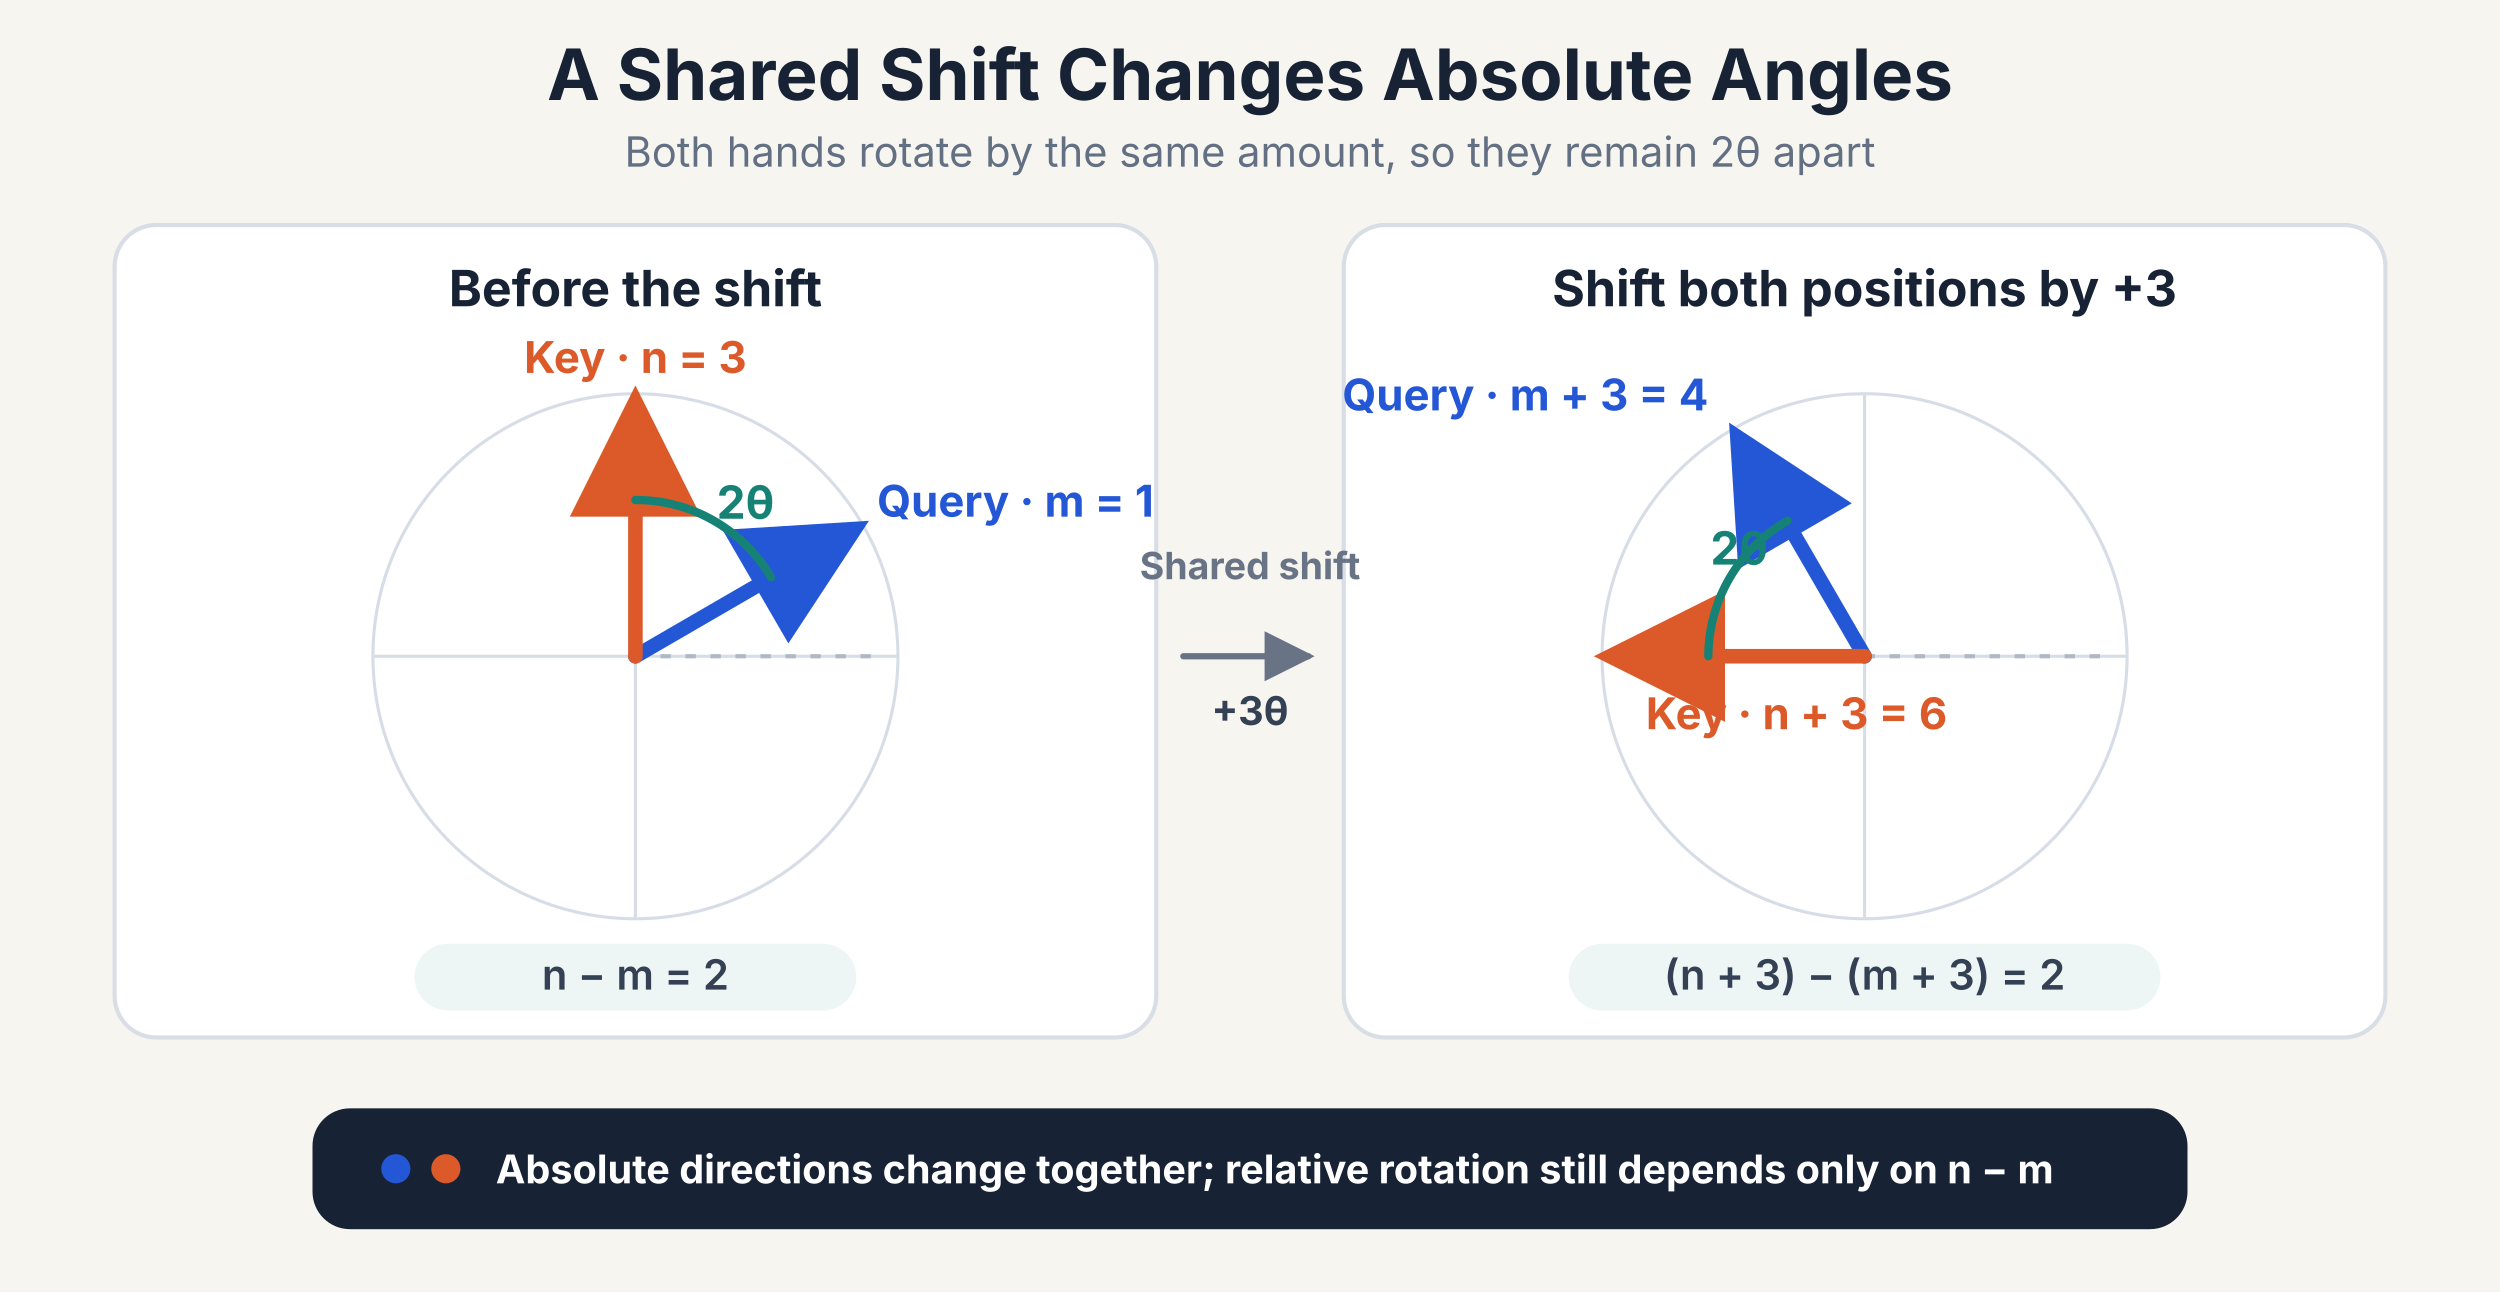
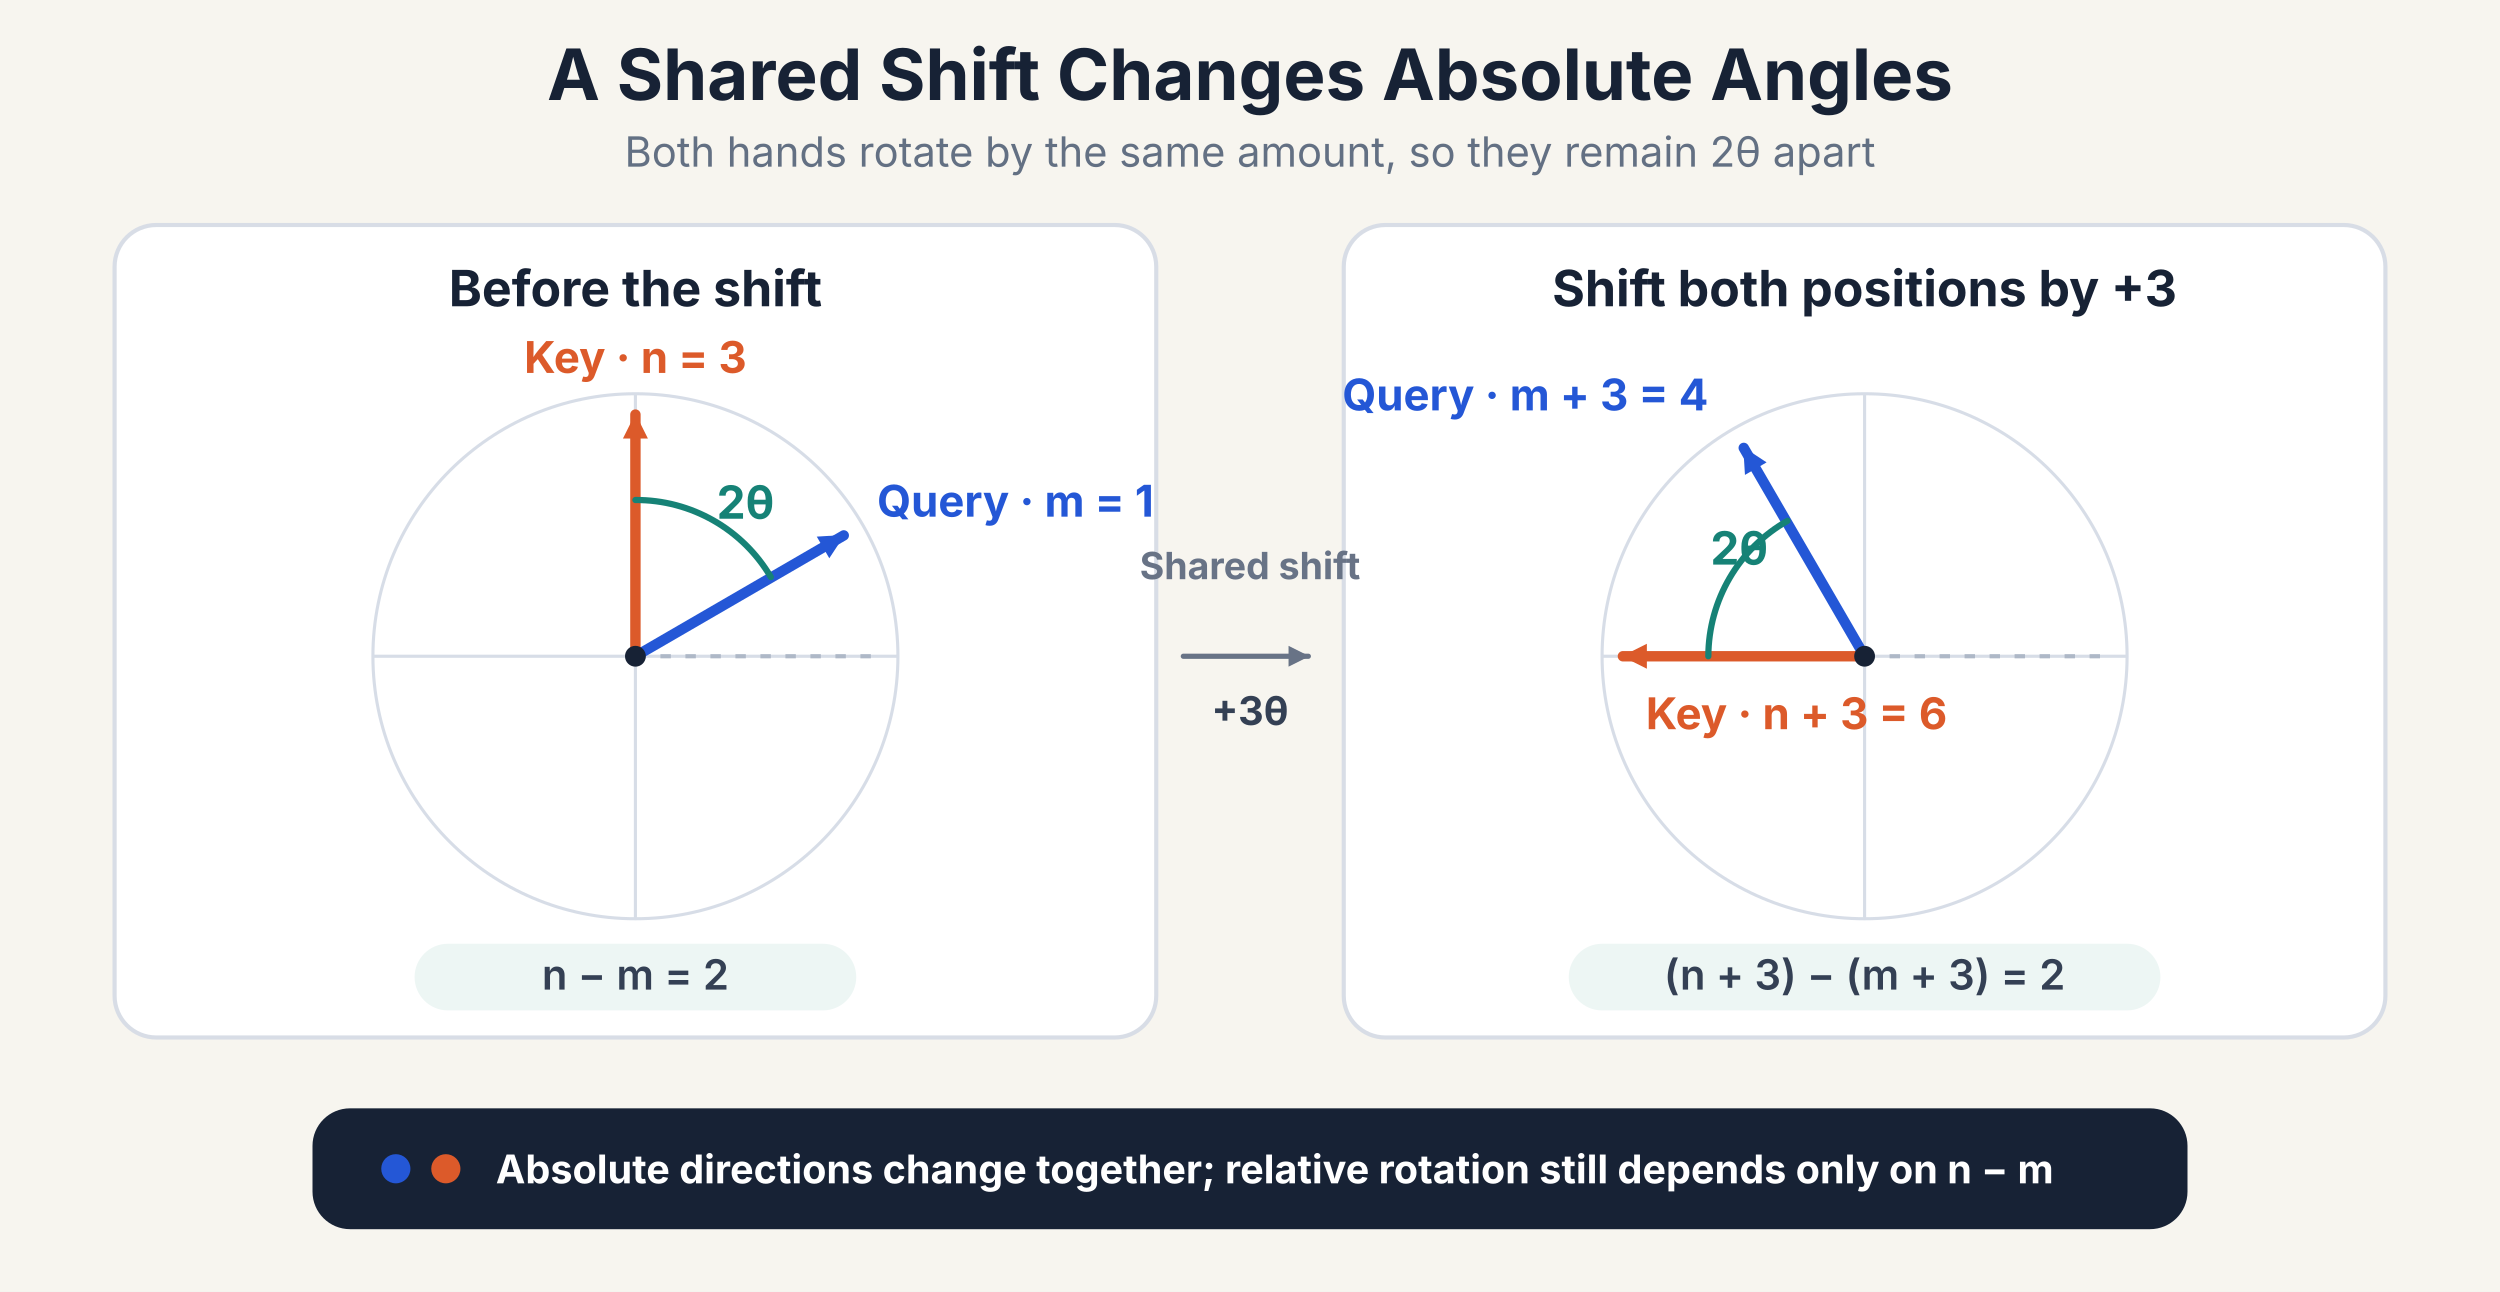
<svg xmlns="http://www.w3.org/2000/svg" width="1200" height="620" viewBox="0 0 1200 620" role="img" aria-labelledby="title desc">
  <defs>
-     <marker id="arrow-blue" markerWidth="9" markerHeight="9" refX="7" refY="4.5" orient="auto" markerUnits="strokeWidth">
-       <path d="M0,0 L9,4.5 L0,9 Z" fill="#2457d6" />
+     <marker id="arrow-blue" markerWidth="14" markerHeight="14" refX="12.5" refY="7" orient="auto" markerUnits="userSpaceOnUse">
+       <path d="M1,1 L13,7 L1,13 Z" fill="#2457d6" />
    </marker>
-     <marker id="arrow-orange" markerWidth="9" markerHeight="9" refX="7" refY="4.5" orient="auto" markerUnits="strokeWidth">
-       <path d="M0,0 L9,4.5 L0,9 Z" fill="#dc5a2a" />
+     <marker id="arrow-orange" markerWidth="14" markerHeight="14" refX="12.5" refY="7" orient="auto" markerUnits="userSpaceOnUse">
+       <path d="M1,1 L13,7 L1,13 Z" fill="#dc5a2a" />
    </marker>
-     <marker id="arrow-shift" markerWidth="8" markerHeight="8" refX="7" refY="4" orient="auto" markerUnits="strokeWidth">
-       <path d="M0,0 L8,4 L0,8 Z" fill="#687386" />
+     <marker id="arrow-shift" markerWidth="12" markerHeight="12" refX="10.5" refY="6" orient="auto" markerUnits="userSpaceOnUse">
+       <path d="M1,1 L11,6 L1,11 Z" fill="#687386" />
    </marker>
  </defs>
  <rect width="1200" height="620" fill="#f7f5ef" />
  <g font-family="Inter, -apple-system, BlinkMacSystemFont, 'Segoe UI', sans-serif">
    <text x="600" y="48" text-anchor="middle" font-size="34" font-weight="700" fill="#172235">A Shared Shift Changes Absolute Angles</text>
    <text x="600" y="80" text-anchor="middle" font-size="20" fill="#637083">Both hands rotate by the same amount, so they remain 2θ apart</text>
    <rect x="55" y="108" width="500" height="390" rx="20" fill="#ffffff" stroke="#d8dde6" stroke-width="2" />
    <rect x="645" y="108" width="500" height="390" rx="20" fill="#ffffff" stroke="#d8dde6" stroke-width="2" />
    <g fill="#172235" font-size="24" font-weight="650">
      <text x="305" y="147" text-anchor="middle">Before the shift</text>
      <text x="895" y="147" text-anchor="middle">Shift both positions by +3</text>
    </g>
    <g stroke="#d7dde7" stroke-width="1.5" fill="none">
      <circle cx="305" cy="315" r="126" />
      <line x1="179" y1="315" x2="431" y2="315" />
      <line x1="305" y1="189" x2="305" y2="441" />
      <circle cx="895" cy="315" r="126" />
      <line x1="769" y1="315" x2="1021" y2="315" />
      <line x1="895" y1="189" x2="895" y2="441" />
    </g>
    <g stroke="#aeb8c7" stroke-width="2" stroke-dasharray="5 7">
      <line x1="305" y1="315" x2="425" y2="315" />
      <line x1="895" y1="315" x2="1015" y2="315" />
    </g>
-     <line x1="305" y1="315" x2="405" y2="257" stroke="#2457d6" stroke-width="7" stroke-linecap="round" marker-end="url(#arrow-blue)" />
-     <line x1="305" y1="315" x2="305" y2="199" stroke="#dc5a2a" stroke-width="7" stroke-linecap="round" marker-end="url(#arrow-orange)" />
-     <path d="M 370 277 A 75 75 0 0 0 305 240" fill="none" stroke="#168276" stroke-width="4" stroke-linecap="round" />
-     <line x1="895" y1="315" x2="837" y2="215" stroke="#2457d6" stroke-width="7" stroke-linecap="round" marker-end="url(#arrow-blue)" />
-     <line x1="895" y1="315" x2="779" y2="315" stroke="#dc5a2a" stroke-width="7" stroke-linecap="round" marker-end="url(#arrow-orange)" />
-     <path d="M 858 250 A 75 75 0 0 0 820 315" fill="none" stroke="#168276" stroke-width="4" stroke-linecap="round" />
+     <line x1="305" y1="315" x2="405" y2="257" stroke="#2457d6" stroke-width="5" stroke-linecap="round" marker-end="url(#arrow-blue)" />
+     <line x1="305" y1="315" x2="305" y2="199" stroke="#dc5a2a" stroke-width="5" stroke-linecap="round" marker-end="url(#arrow-orange)" />
+     <path d="M 370 277 A 75 75 0 0 0 305 240" fill="none" stroke="#168276" stroke-width="3" stroke-linecap="round" />
+     <line x1="895" y1="315" x2="837" y2="215" stroke="#2457d6" stroke-width="5" stroke-linecap="round" marker-end="url(#arrow-blue)" />
+     <line x1="895" y1="315" x2="779" y2="315" stroke="#dc5a2a" stroke-width="5" stroke-linecap="round" marker-end="url(#arrow-orange)" />
+     <path d="M 858 250 A 75 75 0 0 0 820 315" fill="none" stroke="#168276" stroke-width="3" stroke-linecap="round" />
+     <g fill="#172235">
+       <circle cx="305" cy="315" r="5" />
+       <circle cx="895" cy="315" r="5" />
+     </g>
    <g font-size="21" font-weight="650">
      <text x="421" y="248" fill="#2457d6">Query · m = 1</text>
      <text x="305" y="179" text-anchor="middle" fill="#dc5a2a">Key · n = 3</text>
      <text x="820" y="197" text-anchor="end" fill="#2457d6">Query · m + 3 = 4</text>
      <text x="790" y="350" fill="#dc5a2a">Key · n + 3 = 6</text>
    </g>
    <g fill="#168276" font-size="22" font-weight="700">
      <text x="344" y="249">2θ</text>
      <text x="821" y="271">2θ</text>
    </g>
    <g font-size="20" font-weight="600" fill="#344054">
      <rect x="199" y="453" width="212" height="32" rx="16" fill="#edf6f4" />
      <text x="305" y="475" text-anchor="middle">n − m = 2</text>
      <rect x="753" y="453" width="284" height="32" rx="16" fill="#edf6f4" />
      <text x="895" y="475" text-anchor="middle">(n + 3) − (m + 3) = 2</text>
    </g>
    <text x="600" y="278" text-anchor="middle" font-size="18" font-weight="650" fill="#687386">Shared shift</text>
-     <line x1="568" y1="315" x2="628" y2="315" stroke="#687386" stroke-width="3" stroke-linecap="round" marker-end="url(#arrow-shift)" />
+     <line x1="568" y1="315" x2="628" y2="315" stroke="#687386" stroke-width="2.5" stroke-linecap="round" marker-end="url(#arrow-shift)" />
    <text x="600" y="348" text-anchor="middle" font-size="19" font-weight="700" fill="#344054">+3θ</text>
    <rect x="150" y="532" width="900" height="58" rx="18" fill="#172235" />
    <circle cx="190" cy="561" r="7" fill="#2457d6" />
    <circle cx="214" cy="561" r="7" fill="#dc5a2a" />
    <text x="238" y="568" font-size="19" font-weight="650" fill="#ffffff">Absolute directions change together; relative rotation still depends only on n − m</text>
  </g>
</svg>
